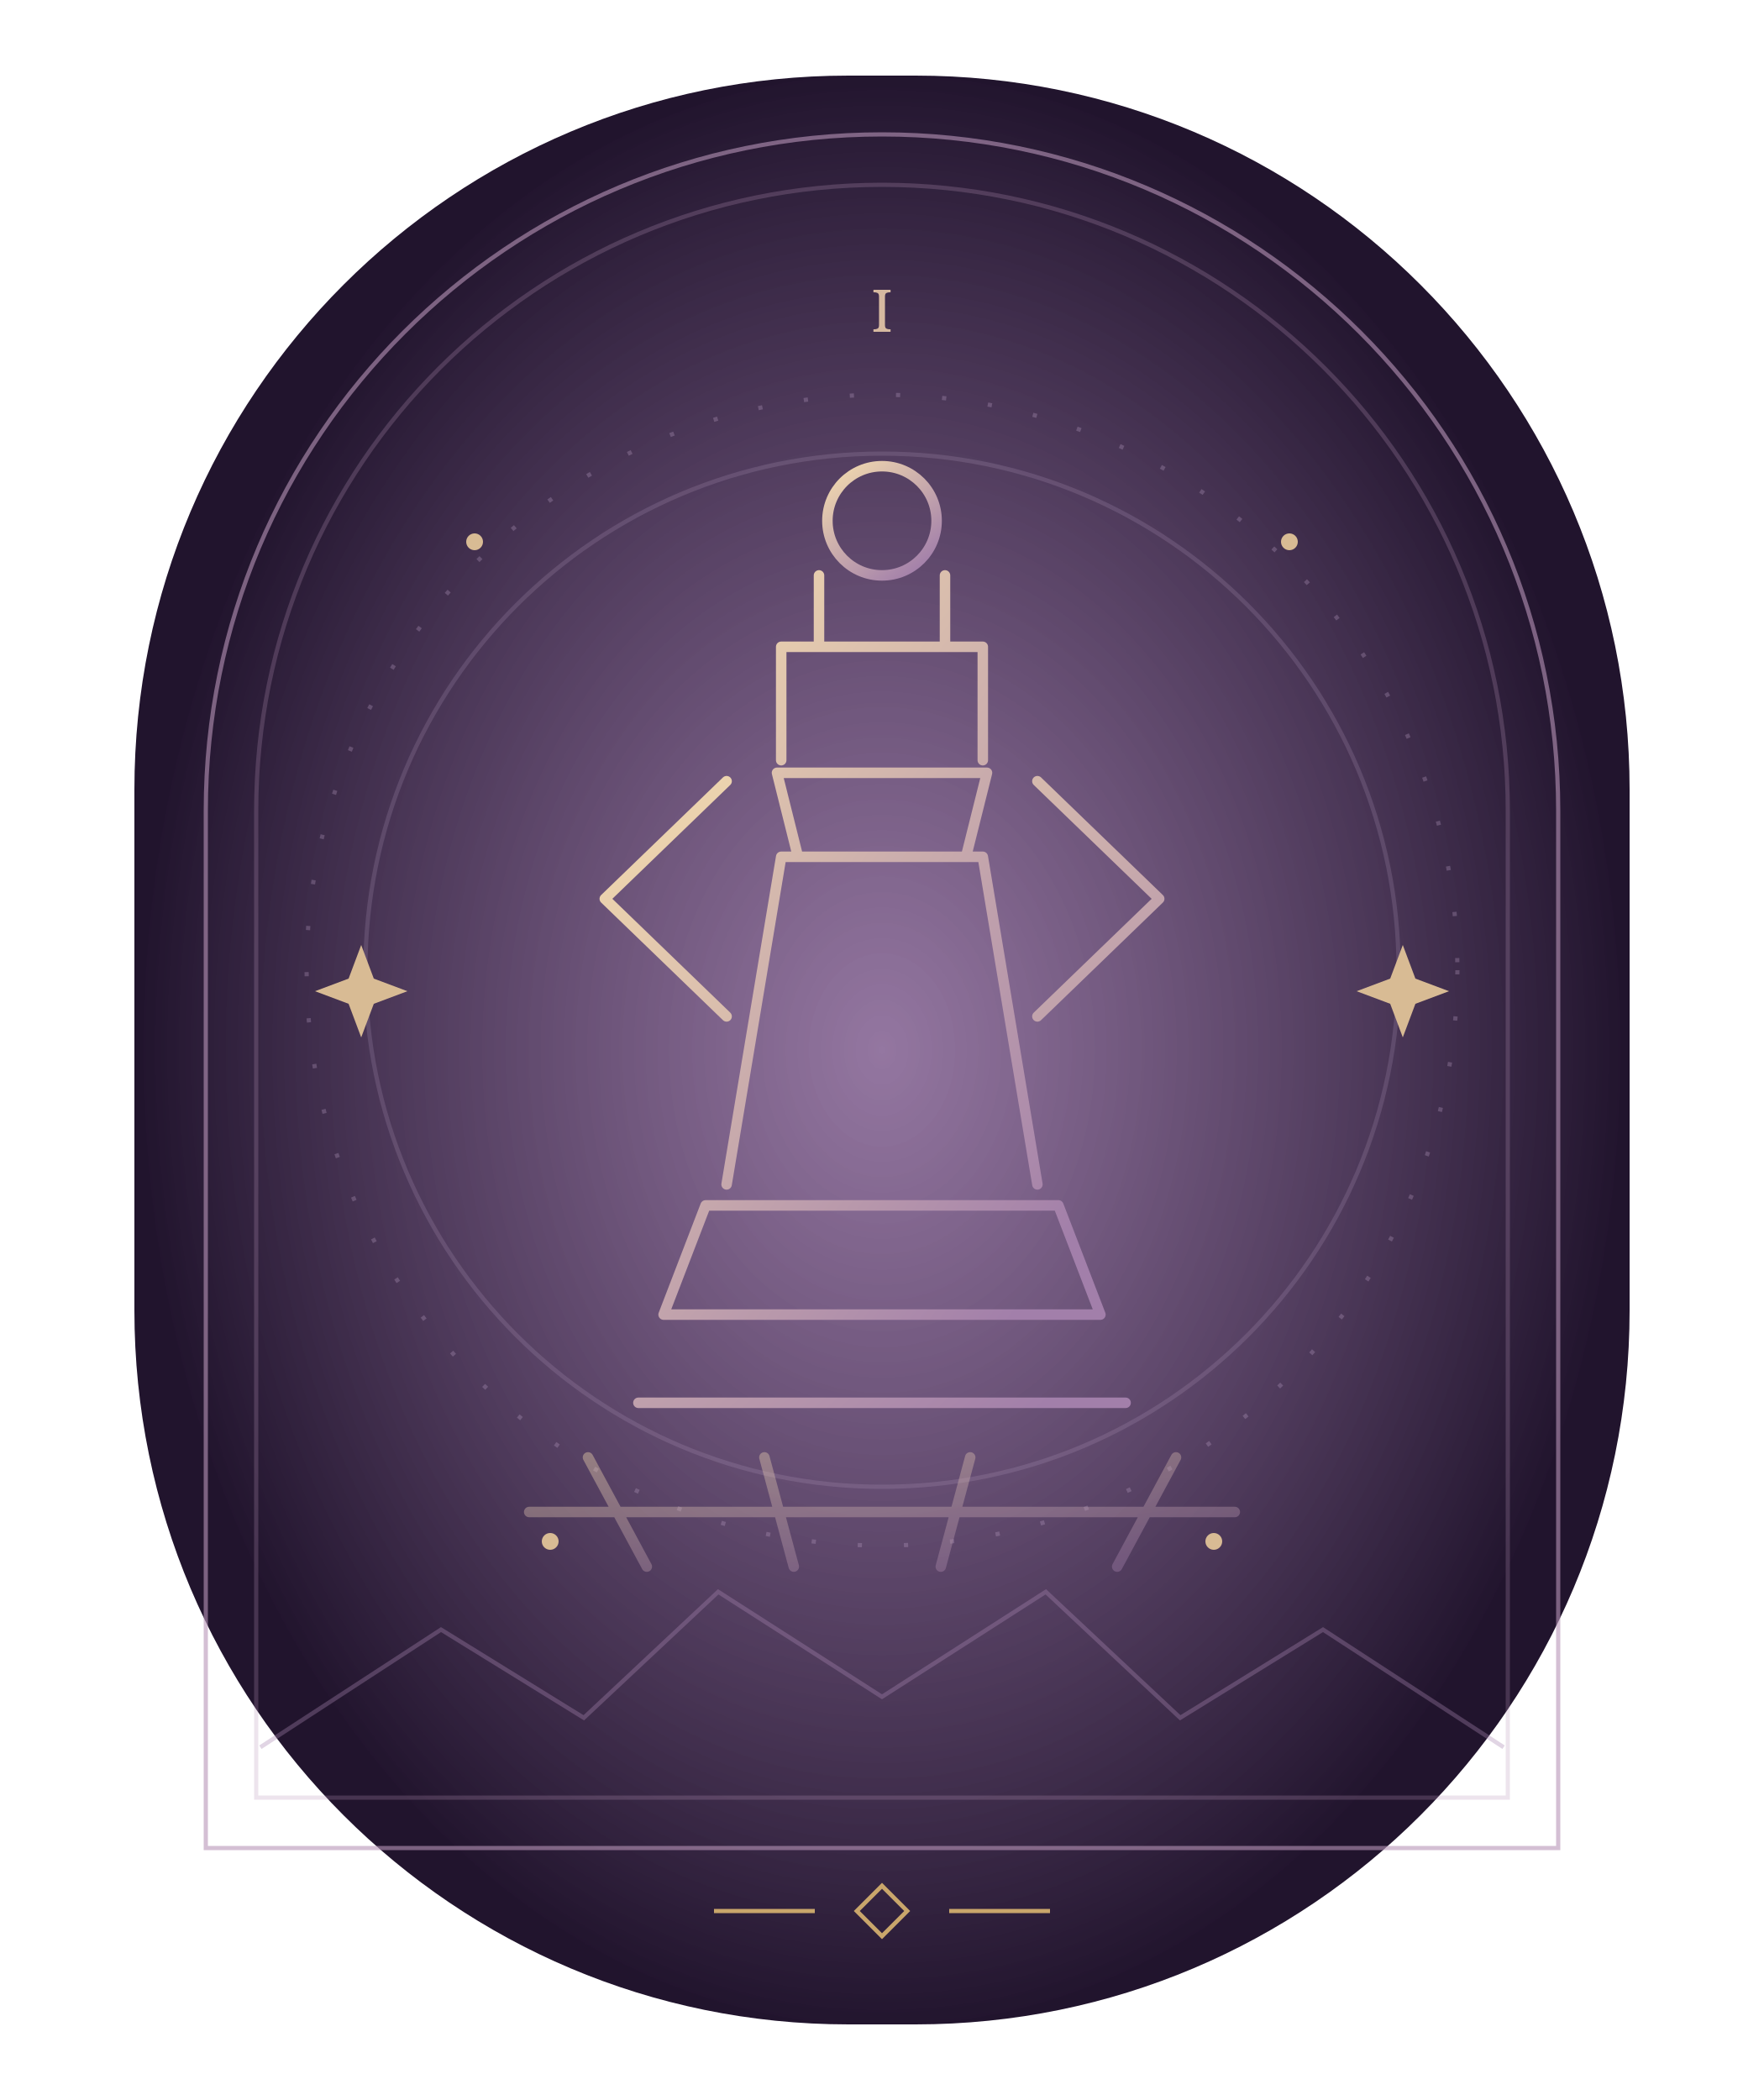
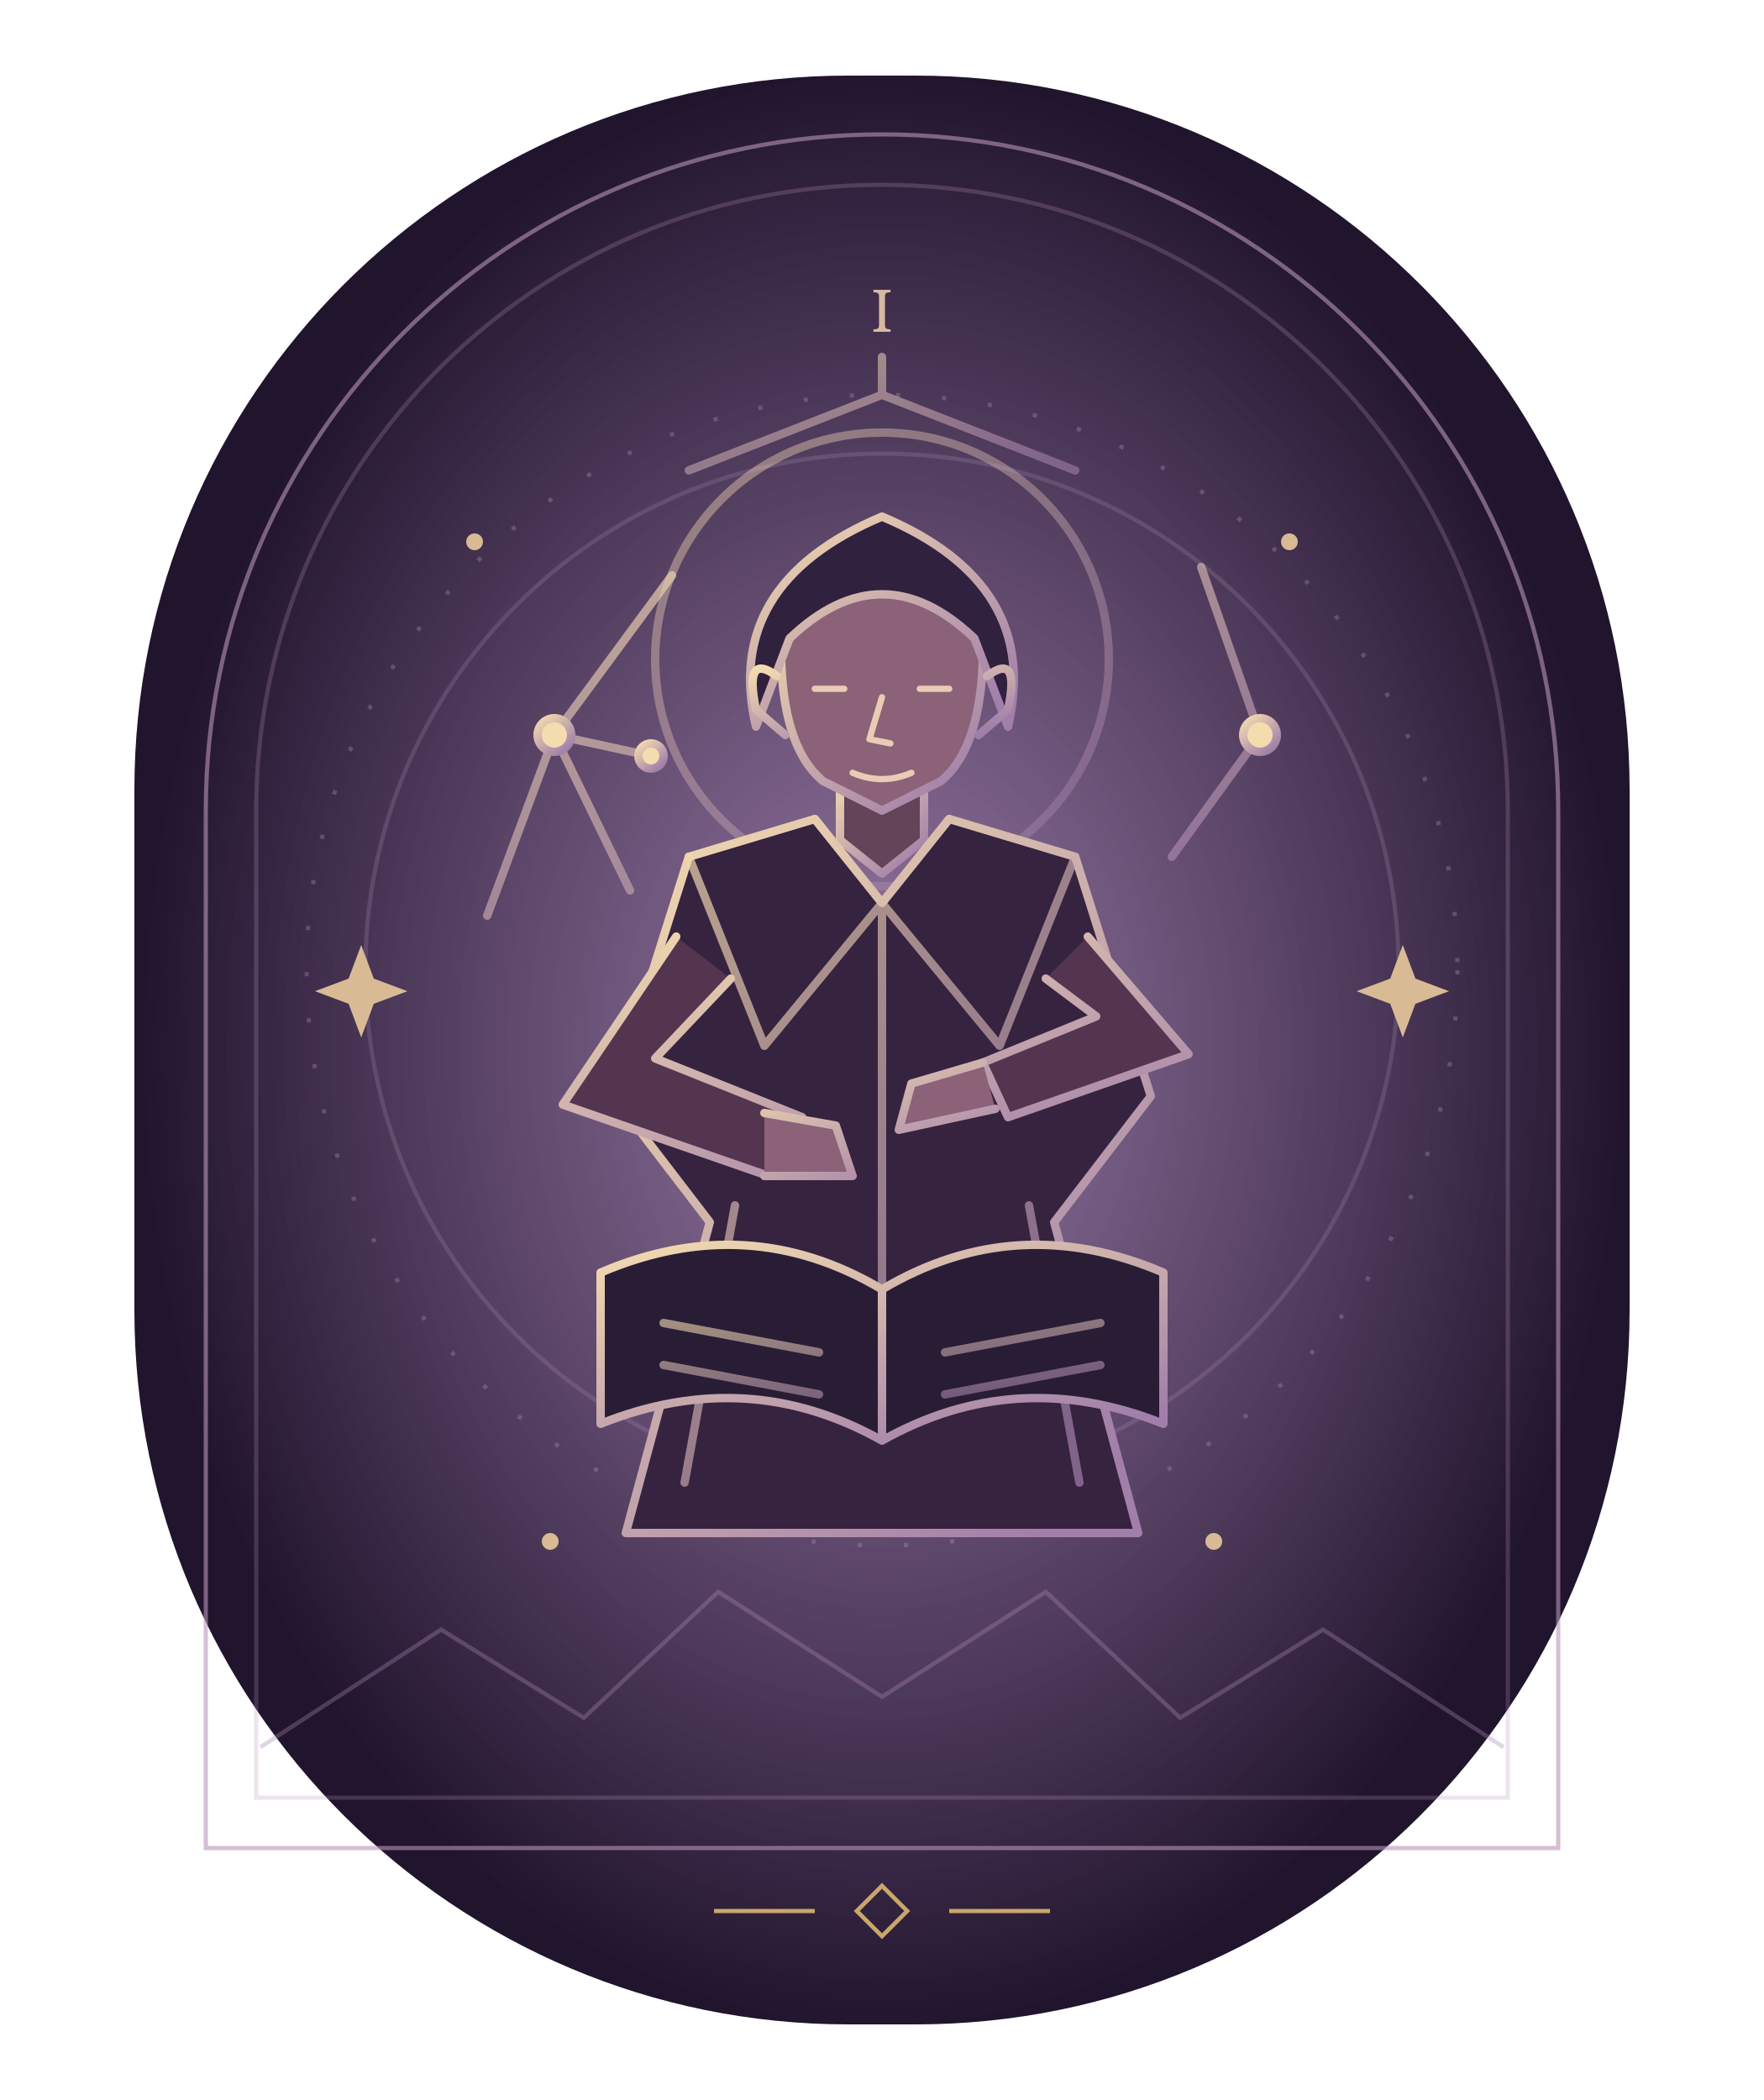
<svg xmlns="http://www.w3.org/2000/svg" viewBox="0 0 420 500" fill="none">
  <defs>
    <radialGradient id="glow">
      <stop stop-color="#704981" stop-opacity=".75" />
      <stop offset="1" stop-color="#21142d" />
    </radialGradient>
    <linearGradient id="gold" x2="0.8" y2="1">
      <stop stop-color="#f4dcaf" />
      <stop offset="1" stop-color="#a27faa" />
    </linearGradient>
  </defs>
  <rect x="32" y="18" width="356" height="464" rx="170" fill="url(#glow)" />
  <path d="M49 440V193a161 161 0 0 1 322 0v247Z" stroke="#b895b8" stroke-opacity=".6" />
  <path d="M61 428V193a149 149 0 0 1 298 0v235Z" stroke="#b895b8" stroke-opacity=".25" />
  <circle cx="210" cy="231" r="123" stroke="#bca0c6" stroke-opacity=".2" />
  <circle cx="210" cy="231" r="137" stroke="#bca0c6" stroke-opacity=".3" stroke-dasharray="1 10" />
-   <g stroke="url(#gold)" stroke-width="2.5" stroke-linejoin="round" stroke-linecap="round">
-     <path d="M158 313h104l-10-26h-84Zm15-31 13-78h48l13 78M190 204l-5-20h50l-5 20M186 181v-27h48v27M195 154v-17m30 17v-17" />
-     <circle cx="210" cy="124" r="13" />
-     <path d="m173 242-29-28 29-28m74 56 29-28-29-28M152 334h116" />
-     <g opacity=".4">
-       <path d="M126 360h168m-154-13 14 26m28-26 7 26m42-26-7 26m56-26-14 26" />
+   <g stroke="url(#gold)" stroke-width="2" stroke-linejoin="round" stroke-linecap="round">
+     <circle cx="210" cy="157" r="54" opacity=".45" />
+     <path d="M164 112 210 94l46 18m-46-18v-9" opacity=".6" />
+     <g transform="translate(210 161)">
+       <path d="M-10 22v17l10 8 10-8V22" fill="#634458" />
+       <path d="M-24-12Q-25 16-14 25L0 32 14 25Q25 16 24-12Q0-35-24-12Z" fill="#8b6278" />
+       <path d="M-30 12Q-38-22 0-38Q38-22 30 12L22-9Q0-30-22-9Z" fill="#30213e" />
+       <path d="M-16 3h7m18 0h7M0 5l-3 10 5 1m-9 7q7 3 14 0" stroke="#e9cbb6" stroke-width="1.5" />
+       <path d="M-25 0q-8-6-5 8l7 6m48-14q8-6 5 8l-7 6" />
+     </g>
+     <path d="M194 195 164 204 146 261l23 30-20 74h122l-20-74 23-30-18-57-30-9-16 20Z" fill="#36233f" />
+     <path d="m194 195 16 20-28 34-18-45m62-9-16 20 28 34 18-45M210 215v126m-35-54-12 66m82-66 12 66" opacity=".7" />
+     <path d="m161 223-27 40 49 17 8-14-35-14 18-19m85-10 24 28-43 15-6-13 27-11-12-9" fill="#54354f" />
+     <path d="m182 265 17 3 4 12-21 0m52-27-17 5-3 11 23-5" fill="#8b6278" />
+     <path d="M143 303q35-15 67 4 32-19 67-4v36q-35-14-67 4-32-18-67-4Zm67 4v36" fill="#291d36" />
+     <path d="m158 315 37 7m-37 3 37 7m30-10 37-7m-37 17 37-7" opacity=".6" />
+     <path d="m160 137-28 38 18 37m-18-37-16 43m16-43 23 5m131-45 14 40-21 29" opacity=".7" />
+     <g fill="#f4dcaf">
+       <circle cx="132" cy="175" r="4" />
+       <circle cx="155" cy="180" r="3" />
+       <circle cx="300" cy="175" r="4" />
    </g>
  </g>
  <g fill="#d8bb94">
    <path d="m86 225 3 8 8 3-8 3-3 8-3-8-8-3 8-3Zm248 0 3 8 8 3-8 3-3 8-3-8-8-3 8-3Z" />
    <circle cx="113" cy="129" r="2" />
    <circle cx="307" cy="129" r="2" />
    <circle cx="131" cy="367" r="2" />
    <circle cx="289" cy="367" r="2" />
  </g>
  <path d="m62 416 43-28 34 21 32-30 39 25 39-25 32 30 34-21 43 28" stroke="#aa88b1" stroke-opacity=".35" />
  <text x="210" y="79" fill="#d6b9a0" font-family="Georgia,serif" font-size="14" text-anchor="middle" letter-spacing="4">I</text>
  <path d="M170 455h24m32 0h24m-40-6 6 6-6 6-6-6Z" stroke="#c9a66b" />
</svg>
